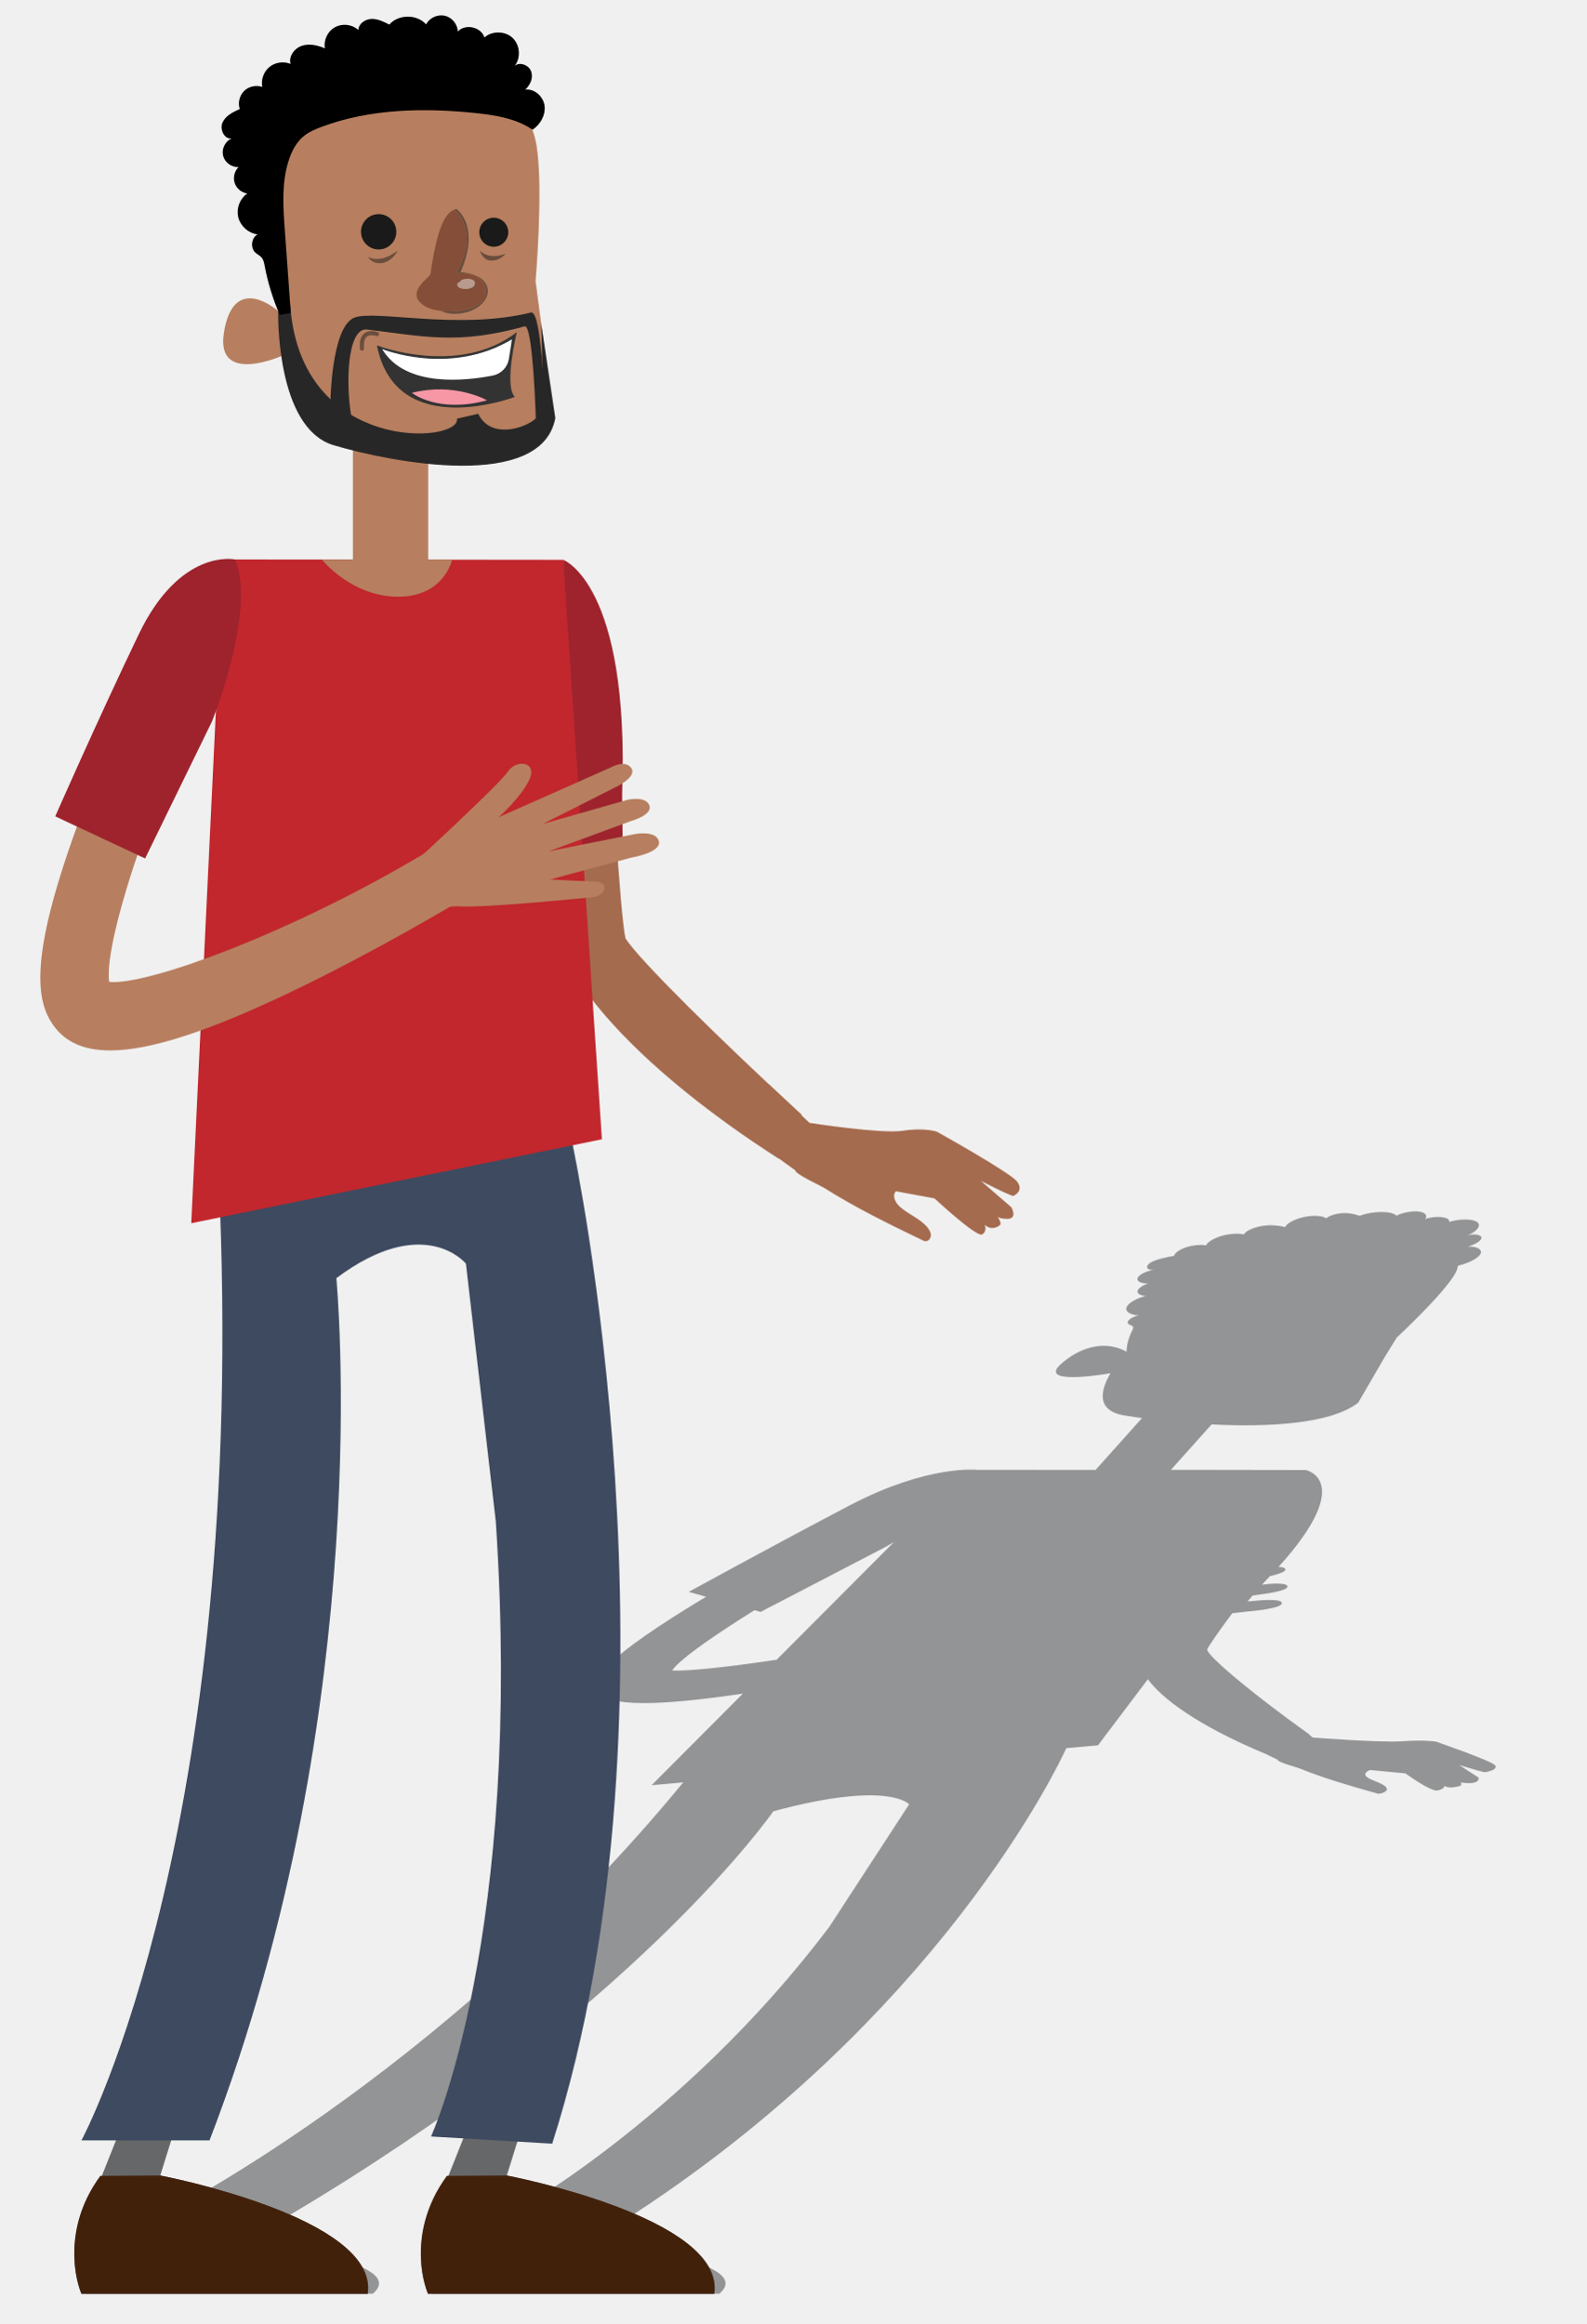
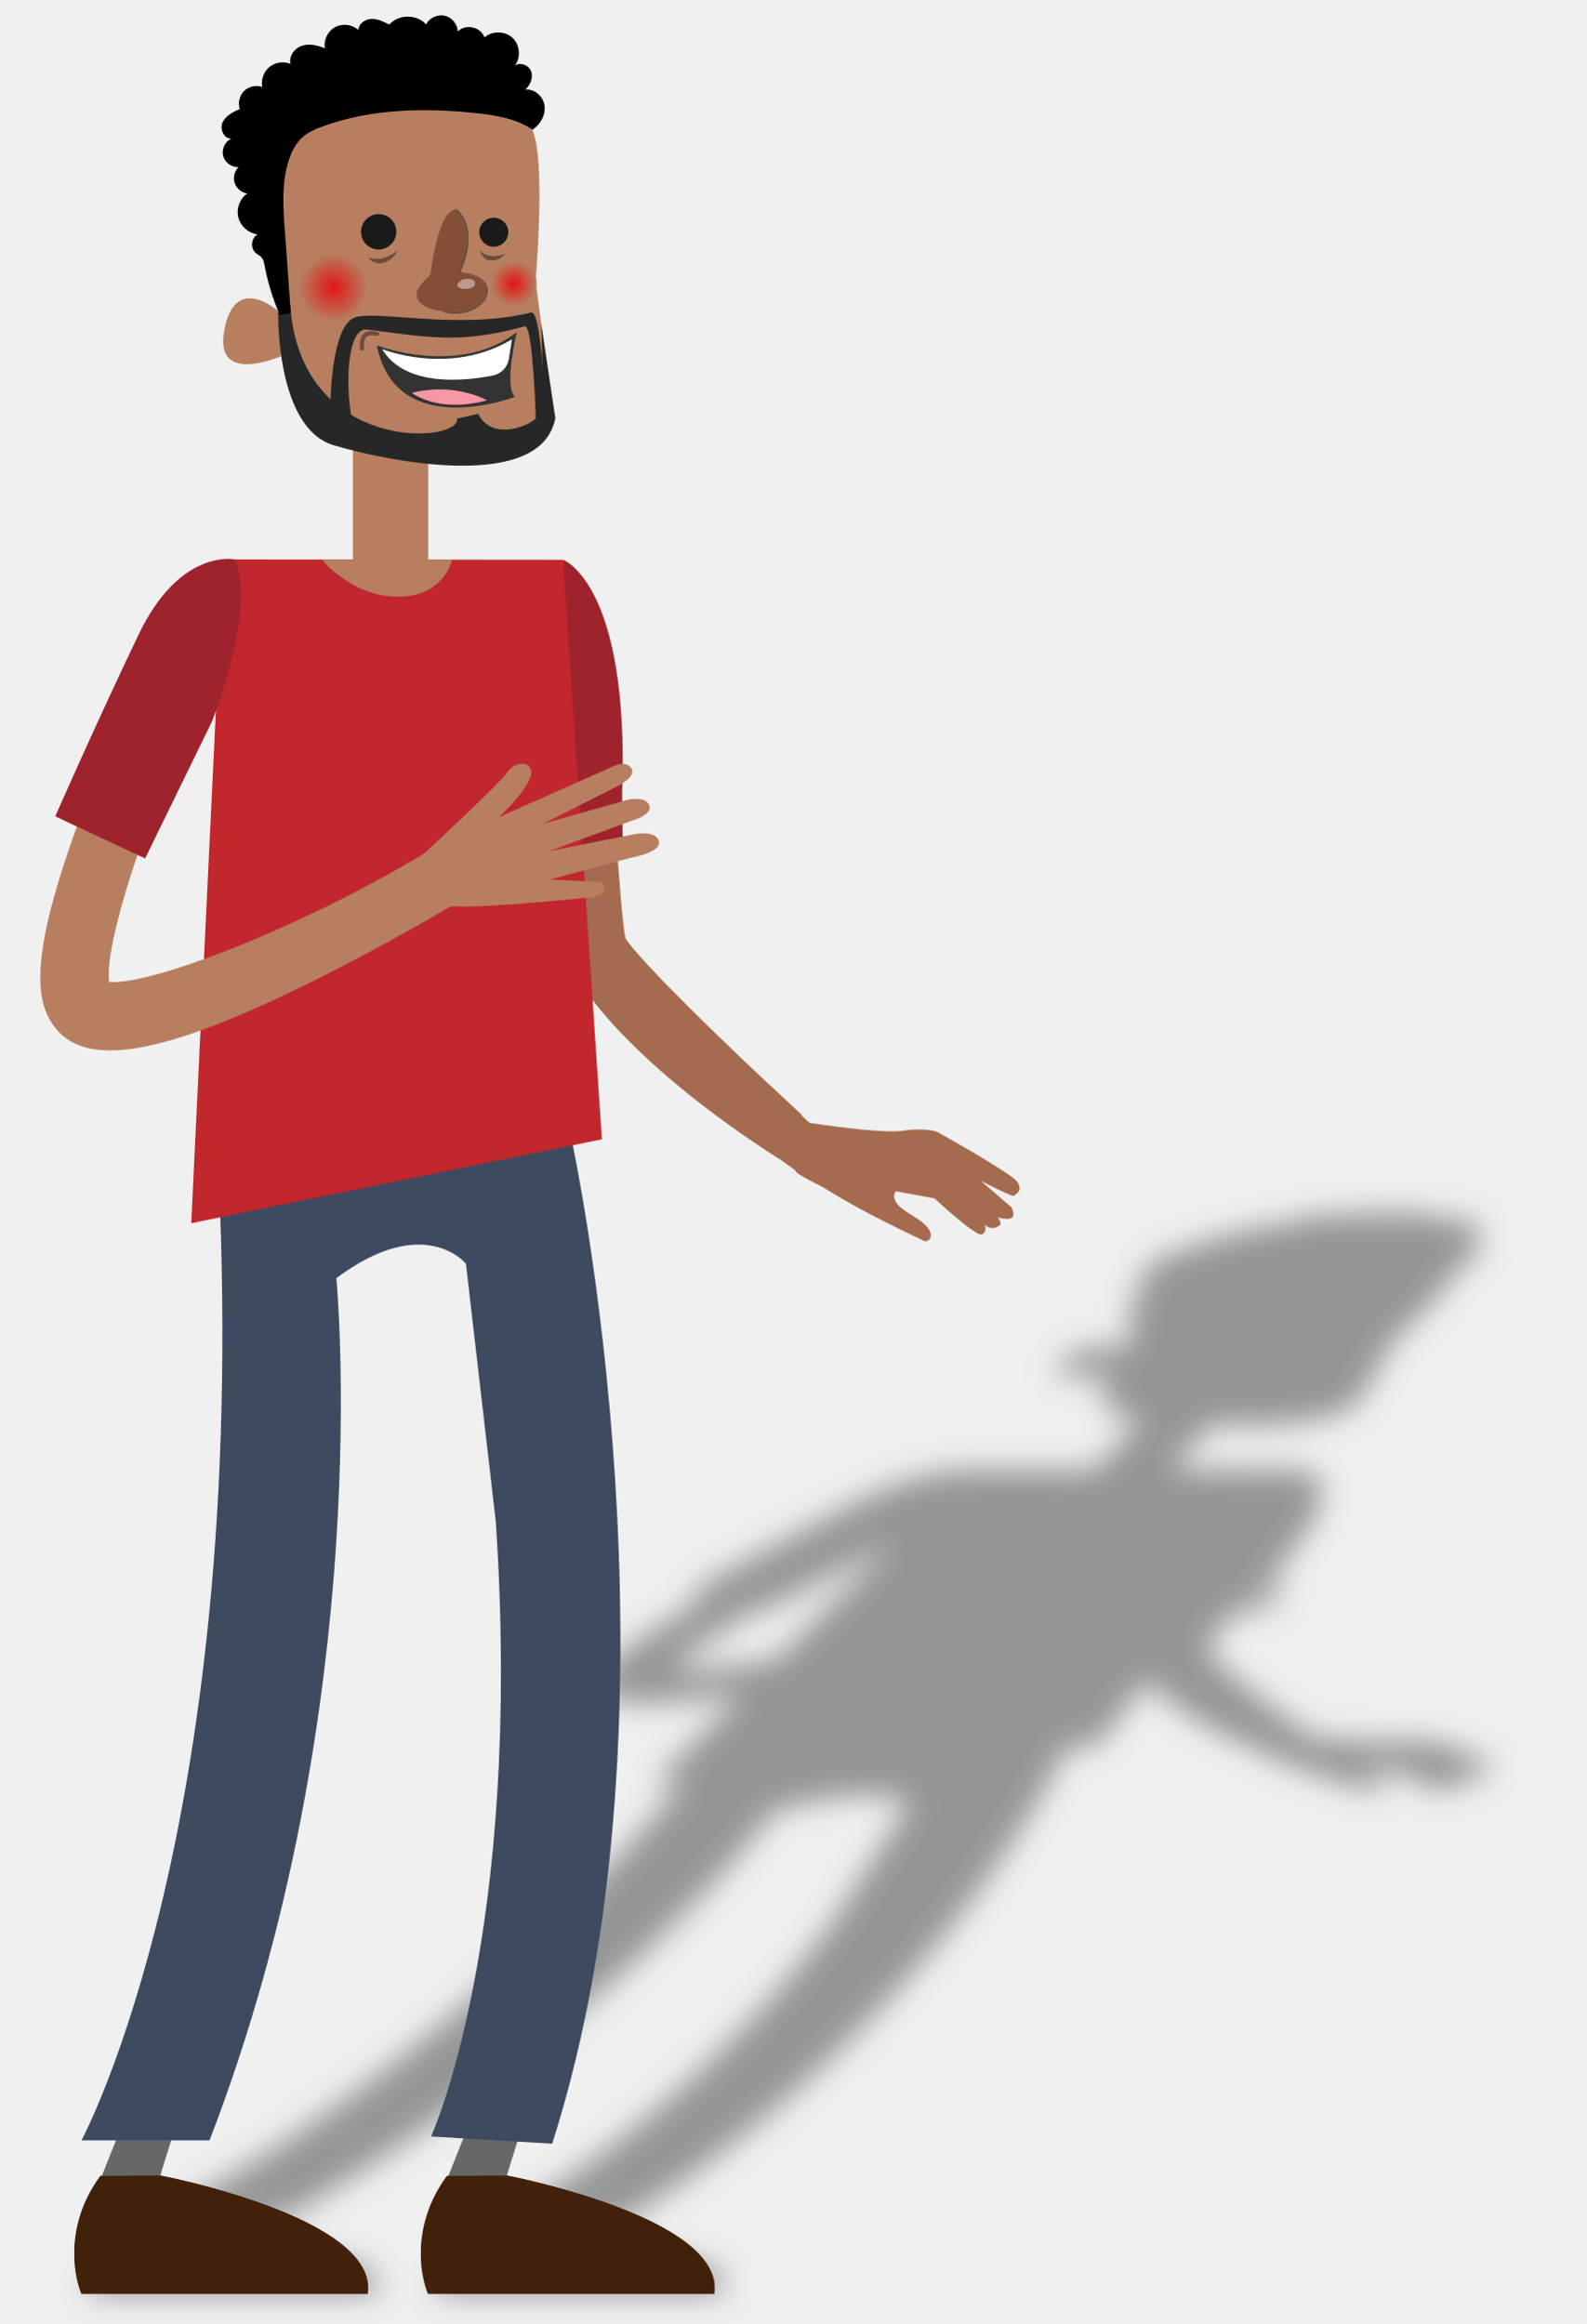
<svg xmlns="http://www.w3.org/2000/svg" width="207px" height="303px" viewBox="0 0 207 303" version="1.1">
  <defs>
-     <filter x="-3.3%" y="-4.3%" width="106.5%" height="108.5%" filterUnits="objectBoundingBox">
+     <filter x="-3.3%" y="-4.3%" width="106.5%" height="108.5%" filterUnits="objectBoundingBox" id="filter-1">
      <feGaussianBlur stdDeviation="2" in="SourceGraphic" />
    </filter>
-     <radialGradient cx="50%" cy="50%" fx="50%" fy="50%" r="50%">
+     <radialGradient cx="50%" cy="50%" fx="50%" fy="50%" r="50%" id="radialGradient-2">
      <stop stop-color="#E31515" offset="0%" />
      <stop stop-color="#B77F5F" offset="100%" />
    </radialGradient>
  </defs>
-   <g stroke="none" stroke-width="1" fill-rule="evenodd">
-     <g>
-       <path d="M141.244,191.722 L142.911,191.721 L148.965,184.962 C148.131,184.85 147.382,184.739 146.74,184.636 C142.851,184.007 143.588,181.267 144.855,179.116 C143.21,179.392 135.028,180.645 138.648,177.686 C143.1,174.043 146.563,176.075 146.943,176.318 C146.964,175.417 147.22,174.474 147.699,173.515 C147.789,173.334 147.887,173.144 147.759,173.006 C147.651,172.883 147.386,172.816 147.229,172.712 C146.794,172.412 147.503,171.785 148.521,171.572 C147.402,171.505 146.746,171.068 146.945,170.522 C147.143,169.975 148.182,169.358 149.444,169.035 C148.742,168.987 148.311,168.726 148.384,168.384 C148.452,168.047 149.019,167.648 149.781,167.401 C148.846,167.429 148.224,167.116 148.389,166.693 C148.548,166.275 149.478,165.795 150.466,165.624 C149.436,165.7 149.375,165.063 150.156,164.641 C150.935,164.218 152.094,163.994 153.15,163.804 C153.23,163.42 153.865,162.968 154.728,162.683 C155.587,162.403 156.631,162.303 157.314,162.436 C157.53,161.985 158.353,161.486 159.367,161.196 C160.381,160.907 161.547,160.831 162.28,161.011 C162.423,160.541 163.655,160.037 164.767,159.885 C165.88,159.733 166.851,159.852 167.619,160.047 C167.882,159.538 168.935,158.983 170.112,158.736 C171.292,158.484 172.512,158.555 173.005,158.907 C173.391,158.512 174.502,158.237 175.336,158.223 C176.166,158.213 176.776,158.394 177.343,158.574 C179.111,157.923 181.527,157.919 182.153,158.56 C182.957,158.156 184.216,157.923 185.065,158.023 C185.913,158.123 186.269,158.55 185.891,159.006 C187.307,158.498 189.202,158.717 189.033,159.372 C190.416,158.949 192.097,158.959 192.683,159.396 C193.271,159.833 192.68,160.636 191.404,161.135 C192.315,160.859 193.299,161.078 193.248,161.472 C193.197,161.866 192.379,162.322 191.467,162.603 C192.746,162.527 193.451,163.035 193.088,163.61 C192.72,164.189 191.499,164.764 190.198,165.087 C190.135,165.393 190.032,165.721 189.847,166.056 C188.35,168.759 182.193,174.465 182.193,174.465 L180.593,177.056 L177.169,182.954 C173.548,185.764 165.347,186.155 158.038,185.792 L152.733,191.716 L155.869,191.714 C155.869,191.714 160.691,191.722 170.335,191.738 C170.335,191.738 176.964,193.089 166.768,204.385 C167.191,204.385 167.548,204.45 167.656,204.645 C167.842,204.982 166.656,205.346 165.655,205.587 C165.453,205.8 165.245,206.017 165.031,206.237 L164.626,206.701 L165.442,206.602 C165.442,206.602 168.009,206.351 167.942,206.954 C167.877,207.557 164.645,207.928 164.645,207.928 L163.391,208.117 L162.723,208.883 L164.4,208.735 C164.4,208.735 167.443,208.469 167.195,209.172 C166.942,209.88 162.659,210.194 162.659,210.194 L160.739,210.414 C158.919,212.864 157.683,214.632 157.454,215.182 C157.835,216.265 162.835,220.374 168.083,224.256 C169.016,224.945 169.836,225.541 170.644,226.118 L171.212,226.626 C171.212,226.626 179.953,227.32 182.931,227.115 C185.914,226.906 187.324,227.168 187.324,227.168 C187.324,227.168 194.722,229.728 195.042,230.27 C195.361,230.811 194.206,231.054 193.781,231.149 C193.59,231.191 192.018,230.735 190.343,230.217 L192.869,231.856 C192.869,231.856 193.076,232.574 191.696,232.574 C190.914,232.569 190.643,232.502 190.549,232.445 C190.614,232.583 190.697,232.859 190.4,232.954 C190.003,233.077 188.932,233.315 188.415,232.939 C188.415,232.939 188.439,233.334 187.54,233.538 C186.646,233.738 183.327,231.305 183.327,231.305 L178.7,230.863 C177.924,231.177 178.003,231.567 178.318,231.799 C178.999,232.298 180.357,232.55 180.81,233.12 C180.921,233.263 180.973,233.429 180.791,233.609 C180.61,233.79 180.133,233.97 179.762,233.961 C175.948,232.892 172.498,231.88 169.493,230.645 C169.185,230.521 166.511,229.799 166.717,229.567 L165.248,228.835 C155.976,224.977 151.514,221.452 149.73,219.026 L143.223,227.643 L139.092,228.012 C138.112,230.157 122.431,263.436 81.007,289.878 L76.579,289.75 L73.318,291.85 C73.318,291.85 99.553,294.424 93.824,299.175 L56.481,299.175 C56.481,299.175 56.404,295.603 65.477,291.873 L69.704,289.55 L65.601,289.432 C65.601,289.432 88.805,276.98 108.169,251.332 L118.585,235.346 C118.585,235.346 115.995,232.168 100.875,236.249 C100.875,236.249 82.686,262.596 36.49,289.674 L31.491,289.674 L28.113,291.85 C28.113,291.85 54.347,294.424 48.619,299.175 L11.275,299.175 C11.275,299.175 11.199,295.603 20.271,291.873 L24.284,289.674 L19.783,289.674 C19.783,289.674 57.232,271.295 89.123,232.476 L84.997,232.844 L96.898,220.904 C91.325,221.729 87.076,222.137 84.015,222.137 C80.311,222.137 78.347,221.538 77.881,220.355 C77.316,218.911 78.747,216.298 92.105,208.264 L89.835,207.633 C89.835,207.633 100.555,201.743 110.812,196.36 C121.07,190.978 127.536,191.714 127.536,191.714 L141.244,191.722 Z M116.629,201.11 C115.958,201.515 115.547,201.752 115.547,201.752 L99.222,210.241 L98.421,210.019 C92.366,213.789 88.409,216.672 87.682,217.89 C89.658,217.99 94.613,217.477 101.304,216.484 L116.629,201.11 Z" fill="#666768" opacity="0.67" filter="url(#filter-1)" />
-       <g transform="translate(5, 2)">
-         <path d="M75.583,277.165 L77.017,281.755 C77.017,281.755 48.476,287.175 49.951,297.175 L87.294,297.175 C87.294,297.175 90.57,290.155 84.837,282.315 L81.398,273.665 L76.157,276.535 L75.583,277.165" fill="#666768" transform="translate(69.06121, 285.42) scale(-1, 1) translate(-69.06121, -285.42) " />
-         <path d="M77.017,281.755 C77.017,281.755 48.476,287.175 49.951,297.175 L87.294,297.175 C87.294,297.175 90.57,289.655 84.837,281.805 L77.017,281.755" fill="#42210B" transform="translate(69.06121, 289.465) scale(-1, 1) translate(-69.06121, -289.465) " />
-         <path d="M30.379,277.165 L31.812,281.755 C31.812,281.755 3.272,287.175 4.746,297.175 L42.09,297.175 C42.09,297.175 45.365,290.155 39.633,282.315 L36.193,273.665 L30.952,276.535 L30.379,277.165" fill="#666768" transform="translate(23.85588, 285.42) scale(-1, 1) translate(-23.85588, -285.42) " />
-         <path d="M31.812,281.755 C31.812,281.755 3.272,287.175 4.746,297.175 L42.09,297.175 C42.09,297.175 45.365,289.655 39.633,281.805 L31.812,281.755" fill="#42210B" transform="translate(23.85588, 289.465) scale(-1, 1) translate(-23.85588, -289.465) " />
-         <path d="M11.885,147.145 C11.885,147.145 -3.825,220.065 14.519,277.605 L30.325,276.665 C30.325,276.665 18.272,250.455 21.876,196.465 L25.776,162.815 C25.776,162.815 31.212,156.125 42.677,164.715 C42.677,164.715 37.272,220.175 59.219,277.175 L75.926,277.175 C75.926,277.175 53.323,235.515 58.237,147.345 L11.885,147.145" fill="#3D4A60" transform="translate(40.77382, 212.375) scale(-1, 1) translate(-40.77382, -212.375) " />
-         <path d="M68.88,149.138 L65.902,143.388 C75.838,134.278 87.315,123.018 88.885,120.368 C89.556,117.418 90.777,97.798 91.575,80.238 L99.567,80.598 C99.045,92.088 97.695,119.238 96.451,123.008 C95.183,126.838 87.486,137.208 68.88,149.138" fill="#A56B4E" transform="translate(82.73439, 114.6885) scale(-1, 1) translate(-82.73439, -114.6885) " />
-         <path d="M75.641,71.018 C75.641,71.018 66.961,74.168 67.961,101.538 L67.881,108.738 L76.23,108.778 L75.641,71.018" fill="#9E232D" transform="translate(72.0555, 89.89847) scale(-1, 1) translate(-72.0555, -89.89847) " />
-         <polyline fill="#C1272D" transform="translate(46.72789, 114.2585) scale(-1, 1) translate(-46.72789, -114.2585) " points="24.986 71.018 69.348 70.968 73.512 157.548 19.944 146.598 24.986 71.018" />
-         <polygon fill="#B77F5F" transform="translate(45.94039, 64.66347) scale(-1, 1) translate(-45.94039, -64.66347) " points="41.032 73.078 50.849 73.078 50.849 56.248 41.032 56.248" />
-         <path d="M59.333,44.348 C59.333,44.348 58.534,54.388 52.615,55.928 C46.697,57.458 35.505,59.648 29.166,57.608 C22.828,55.578 24.243,50.978 24.243,50.978 L26.398,34.658 C26.398,34.658 25.35,22.648 26.274,16.958 C27.199,11.278 33.004,6.668 34.269,5.048 C35.534,3.418 45.477,-0.072 52.122,4.178 C58.767,8.428 63.185,11.098 62.925,13.728 C62.664,16.348 59.933,38.608 59.933,38.608 C59.933,38.608 65.796,33.308 67.059,41.438 C68.134,48.348 59.333,44.348 59.333,44.348" fill="#B77F5F" transform="translate(45.62879, 30.29205) scale(-1, 1) translate(-45.62879, -30.29205) " />
-         <path d="M42.118,27.858 C42.322,26.608 43.506,25.748 44.762,25.958 C46.018,26.158 46.87,27.348 46.666,28.598 C46.462,29.858 45.278,30.708 44.022,30.508 C42.766,30.298 41.913,29.118 42.118,27.858" fill="#1A1A1A" transform="translate(44.39201, 28.23225) scale(-1, 1) translate(-44.39201, -28.23225) " />
-         <path d="M57.539,27.988 C57.706,26.958 58.678,26.248 59.71,26.418 C60.742,26.588 61.442,27.558 61.274,28.588 C61.106,29.628 60.134,30.328 59.102,30.158 C58.071,29.988 57.37,29.018 57.539,27.988" fill="#1A1A1A" transform="translate(59.40651, 28.2886) scale(-1, 1) translate(-59.40651, -28.2886) " />
-         <path d="M56.705,38.938 C56.411,38.938 56.12,38.908 55.838,38.868 C55.088,38.748 54.398,38.478 53.864,38.128 C52.879,37.498 52.354,36.608 52.457,35.758 C52.679,33.928 55.063,33.568 56.001,33.498 C53.436,27.588 56.354,25.398 56.481,25.308 C56.525,25.278 56.575,25.258 56.625,25.258 C56.701,25.258 56.776,25.298 56.824,25.368 C56.824,25.368 53.415,27.938 56.598,33.618 C56.598,33.618 56.492,33.608 56.314,33.608 C55.444,33.608 52.861,33.788 52.716,35.838 C52.573,37.838 55.129,38.608 57.444,38.608 C57.854,38.608 58.256,38.588 58.634,38.538 C58.009,38.818 57.349,38.938 56.705,38.938" fill="#6A4D3D" transform="translate(55.53877, 32.09846) scale(-1, 1) translate(-55.53877, -32.09846) " />
-         <path d="M53.445,25.368 C53.445,25.368 50.036,27.938 53.219,33.618 C53.219,33.618 49.512,33.368 49.337,35.838 C49.119,38.898 55.226,39.078 57.111,38.028 C60.203,36.298 56.625,34.208 56.56,33.758 C56.055,30.258 55.194,25.878 53.445,25.368" fill="#844E38" transform="translate(53.84931, 31.98837) scale(-1, 1) translate(-53.84931, -31.98837) " />
-         <path d="M45.33,32.338 C45.142,32.338 44.954,32.318 44.776,32.258 C43.999,32.028 43.397,31.398 43,30.698 C43.576,31.088 44.179,31.468 44.85,31.658 C45.133,31.738 45.429,31.778 45.724,31.778 C46.13,31.778 46.531,31.698 46.883,31.498 C46.593,32.048 45.96,32.338 45.33,32.338" fill="#6A4D3D" transform="translate(44.94139, 31.51846) scale(-1, 1) translate(-44.94139, -31.51846) " />
-         <path d="M59.391,31.988 C58.692,31.988 57.99,31.638 57.585,31.068 C58.045,31.278 58.565,31.398 59.075,31.398 C59.777,31.398 60.459,31.178 60.936,30.668 C60.798,31.218 60.403,31.688 59.89,31.928 C59.726,31.968 59.559,31.988 59.391,31.988" fill="#6A4D3D" transform="translate(59.26039, 31.32847) scale(-1, 1) translate(-59.26039, -31.32847) " />
-         <path d="M55.879,35.698 C55.712,35.698 55.546,35.678 55.383,35.638 C55.167,35.588 54.951,35.498 54.801,35.338 C54.652,35.178 54.585,34.918 54.687,34.728 C54.783,34.538 54.997,34.448 55.203,34.398 C55.339,34.368 55.479,34.358 55.619,34.358 C55.946,34.358 56.273,34.438 56.56,34.588 L56.429,34.618 C56.584,34.748 56.838,34.798 56.933,34.978 C57.004,35.128 56.951,35.308 56.841,35.418 C56.731,35.528 56.576,35.588 56.422,35.628 C56.245,35.678 56.062,35.698 55.879,35.698" fill="#B99A8E" transform="translate(55.8012, 35.02846) scale(-1, 1) translate(-55.8012, -35.02846) " />
-         <path d="M44.159,43.728 C44.151,43.728 44.143,43.728 44.135,43.728 L44.083,43.718 C43.962,43.688 43.879,43.568 43.892,43.438 C43.94,42.908 43.913,42.208 43.509,41.898 C43.331,41.758 43.109,41.718 42.903,41.718 C42.579,41.718 42.295,41.828 42.291,41.828 C42.259,41.838 42.227,41.838 42.195,41.838 C42.087,41.838 41.986,41.778 41.944,41.668 C41.892,41.528 41.962,41.378 42.1,41.318 C42.125,41.318 42.475,41.178 42.901,41.178 C43.202,41.178 43.542,41.248 43.832,41.468 C44.315,41.838 44.515,42.518 44.427,43.488 C44.415,43.628 44.297,43.728 44.159,43.728" fill="#6A4D3D" transform="translate(43.18689, 42.45347) scale(-1, 1) translate(-43.18689, -42.45347) " />
-         <path d="M62.416,43.048 C62.416,43.048 51.741,47.188 44.164,41.318 C44.164,41.318 45.882,48.288 44.428,49.768 C44.428,49.768 59.929,55.688 62.416,43.048" fill="#333333" transform="translate(53.28989, 46.23589) scale(-1, 1) translate(-53.28989, -46.23589) " />
-         <path d="M44.841,42.258 C44.841,42.258 45.036,43.648 45.247,44.858 C45.433,45.928 46.256,46.758 47.319,46.978 C50.776,47.658 58.752,48.608 61.772,43.518 C61.772,43.518 52.992,47.128 44.841,42.258" fill="#FFFFFF" transform="translate(53.30639, 44.89155) scale(-1, 1) translate(-53.30639, -44.89155) " />
-         <path d="M48.722,50.208 C48.722,50.208 52.938,47.808 58.523,49.238 C58.523,49.238 55.13,51.968 48.722,50.208" fill="#F797A5" transform="translate(53.62239, 49.79175) scale(-1, 1) translate(-53.62239, -49.79175) " />
-         <path d="M67.436,38.718 C67.436,38.718 67.773,53.818 60.204,56.068 C52.635,58.318 33.073,62.128 31.281,52.528 L33.139,40.108 C33.139,40.108 32.518,51.378 33.845,52.598 C35.173,53.808 39.665,55.378 41.345,51.968 L44.125,52.608 C43.489,55.808 64.514,57.348 65.864,37.788 L67.436,38.718" fill="#282727" transform="translate(49.35927, 48.26563) scale(-1, 1) translate(-49.35927, -48.26563) " />
-         <path d="M61.214,40.978 C63.86,40.668 64.16,48.708 62.986,53.718 L65.984,50.518 C65.984,50.518 65.888,40.728 62.905,39.448 C60.313,38.328 49.334,41.118 39.82,38.758 C38.428,38.408 38.098,50.308 38.098,50.308 L39.173,53.118 C39.173,53.118 39.533,40.258 40.643,40.568 C49.456,43.008 53.836,41.858 61.214,40.978" fill="#282727" transform="translate(52.04089, 46.23468) scale(-1, 1) translate(-52.04089, -46.23468) " />
-         <path d="M63.834,19.788 C64.375,20.308 64.584,21.148 64.35,21.858 C64.117,22.578 63.452,23.128 62.708,23.228 C63.68,23.908 64.166,25.208 63.875,26.358 C63.585,27.508 62.537,28.428 61.359,28.568 C62.185,29.018 62.333,30.338 61.63,30.968 C61.379,31.188 61.055,31.328 60.836,31.588 C60.585,31.878 60.512,32.278 60.441,32.658 C60.027,34.858 59.365,37.018 58.47,39.068 C57.989,38.988 57.508,38.898 57.026,38.818 C57.289,35.198 57.551,31.578 57.813,27.958 C58.04,24.828 58.254,21.588 57.197,18.628 C56.82,17.568 56.266,16.548 55.411,15.818 C54.715,15.228 53.858,14.858 53.001,14.538 C46.64,12.178 39.655,12.038 32.907,12.748 C30.317,13.018 27.64,13.448 25.489,14.918 C24.477,14.238 23.771,13.028 23.922,11.808 C24.074,10.598 25.234,9.528 26.445,9.688 C25.784,9.098 25.374,8.138 25.676,7.308 C25.978,6.478 27.158,6.018 27.822,6.598 C26.993,5.548 27.121,3.858 28.1,2.938 C29.078,2.018 30.767,1.998 31.772,2.888 C32.19,1.508 34.28,1.048 35.241,2.118 C35.272,1.158 36.01,0.258 36.948,0.048 C37.886,-0.162 38.937,0.328 39.379,1.178 C40.579,-0.172 42.991,-0.162 44.176,1.208 C44.905,0.828 45.677,0.448 46.498,0.468 C47.319,0.498 48.184,1.078 48.217,1.908 C49.024,1.168 50.308,1.018 51.263,1.548 C52.218,2.068 52.774,3.238 52.582,4.308 C53.524,3.898 54.601,3.648 55.578,3.968 C56.554,4.288 57.335,5.348 57.057,6.338 C57.952,5.958 59.05,6.118 59.804,6.728 C60.558,7.338 60.935,8.388 60.747,9.338 C61.549,9.058 62.503,9.268 63.111,9.858 C63.719,10.458 63.95,11.408 63.685,12.218 C64.571,12.618 65.53,13.088 65.931,13.978 C66.333,14.868 65.702,16.208 64.74,16.048 C65.575,16.408 66.075,17.418 65.86,18.298 C65.646,19.188 64.743,19.848 63.834,19.788" fill="#000000" transform="translate(44.97802, 19.53423) scale(-1, 1) translate(-44.97802, -19.53423) " />
-         <path d="M36.983,70.968 L53.983,70.988 C53.983,70.988 50.108,75.828 44.045,75.828 C37.983,75.828 36.983,70.968 36.983,70.968" fill="#B77F5F" transform="translate(45.48289, 73.39847) scale(-1, 1) translate(-45.48289, -73.39847) " />
-         <path d="M45.832,135.008 C40.609,135.008 32.992,132.508 22.337,127.418 C11.109,122.048 0.696,115.788 0.258,115.518 L4.356,109.018 C21.865,119.568 40.985,126.578 45.968,126.068 C46.741,120.618 39.651,99.318 28.899,77.908 L36.119,73.668 C36.353,74.128 41.91,85.228 46.949,97.528 C56.577,121.038 55.694,127.768 53.561,131.258 C52.036,133.748 49.536,135.008 45.832,135.008" fill="#B77F5F" transform="translate(27.60252, 104.3385) scale(-1, 1) translate(-27.60252, -104.3385) " />
-         <path d="M80.968,112.868 C80.968,112.868 67.415,100.438 66.281,98.708 C65.148,96.978 62.399,97.318 63.384,99.598 C64.369,101.868 67.434,104.598 67.434,104.598 L52.896,98.138 C52.896,98.138 50.948,96.988 50.123,98.188 C49.298,99.388 52.33,100.748 52.33,100.748 L61.681,105.468 L50.584,102.308 C50.584,102.308 48.243,101.778 47.769,103.048 C47.294,104.318 50.194,105.098 50.194,105.098 L60.935,109.048 L49.716,106.798 C49.716,106.798 46.911,106.238 46.53,107.718 C46.149,109.208 50.151,109.868 50.151,109.868 L60.727,112.708 L54.465,113.028 C54.465,113.028 53.362,113.148 53.705,114.088 C54.048,115.018 55.468,115.048 55.468,115.048 C55.468,115.048 69.458,116.458 72.622,116.218 C75.785,115.988 80.274,119.028 80.274,119.028 L80.963,113.308 L80.968,112.868" fill="#B77F5F" transform="translate(63.73668, 108.3214) scale(-1, 1) translate(-63.73668, -108.3214) " />
-         <path d="M2.981,70.968 C2.981,70.968 10.106,69.418 15.544,80.748 C20.981,92.078 26.426,104.478 26.426,104.478 L14.703,109.968 L5.981,92.098 C5.981,92.098 0.148,77.528 2.981,70.968" fill="#9E232D" transform="translate(14.31551, 90.4327) scale(-1, 1) translate(-14.31551, -90.4327) " />
-         <path d="M114.313,144.458 C114.313,144.458 104.951,145.918 102.156,145.488 C99.36,145.048 97.716,145.598 97.716,145.598 C97.716,145.598 88.025,150.988 87.22,152.128 C86.416,153.268 87.354,153.778 87.694,153.978 C87.846,154.068 89.827,153.108 91.966,152.018 L87.972,155.468 C87.972,155.468 87.122,156.978 88.502,156.978 C89.289,156.968 89.619,156.828 89.764,156.708 C89.576,156.998 89.246,157.578 89.458,157.778 C89.744,158.038 90.603,158.538 91.456,157.748 C91.456,157.748 91.079,158.578 91.795,159.008 C92.51,159.428 98.007,154.308 98.007,154.308 L103.03,153.378 L103.106,153.458 C103.525,154.038 103.097,154.858 102.574,155.348 C101.446,156.398 99.863,156.928 98.899,158.128 C98.661,158.428 98.46,158.778 98.48,159.158 C98.499,159.538 98.815,159.918 99.194,159.898 C99.334,159.888 99.464,159.818 99.59,159.758 C103.965,157.648 108.322,155.518 112.433,152.918 C112.851,152.658 116.172,151.138 116.174,150.648 L128,142.078 L119.562,139.468 L114.313,144.458" fill="#A56B4E" transform="translate(107.4514, 149.6838) scale(-1, 1) translate(-107.4514, -149.6838) " />
-         <circle fill="url(#radialGradient-2)" cx="38.5" cy="35.5" r="4.5" />
-         <circle fill="url(#radialGradient-2)" cx="62" cy="35" r="3" />
+   <g id="Page-1" stroke="none" stroke-width="1" fill-rule="evenodd">
+     <g id="etienne-blush">
+       <path d="M141.244,191.722 L142.911,191.721 L148.965,184.962 C148.131,184.85 147.382,184.739 146.74,184.636 C142.851,184.007 143.588,181.267 144.855,179.116 C143.21,179.392 135.028,180.645 138.648,177.686 C143.1,174.043 146.563,176.075 146.943,176.318 C146.964,175.417 147.22,174.474 147.699,173.515 C147.789,173.334 147.887,173.144 147.759,173.006 C147.651,172.883 147.386,172.816 147.229,172.712 C146.794,172.412 147.503,171.785 148.521,171.572 C147.402,171.505 146.746,171.068 146.945,170.522 C147.143,169.975 148.182,169.358 149.444,169.035 C148.742,168.987 148.311,168.726 148.384,168.384 C148.452,168.047 149.019,167.648 149.781,167.401 C148.846,167.429 148.224,167.116 148.389,166.693 C148.548,166.275 149.478,165.795 150.466,165.624 C149.436,165.7 149.375,165.063 150.156,164.641 C150.935,164.218 152.094,163.994 153.15,163.804 C153.23,163.42 153.865,162.968 154.728,162.683 C155.587,162.403 156.631,162.303 157.314,162.436 C157.53,161.985 158.353,161.486 159.367,161.196 C160.381,160.907 161.547,160.831 162.28,161.011 C162.423,160.541 163.655,160.037 164.767,159.885 C165.88,159.733 166.851,159.852 167.619,160.047 C167.882,159.538 168.935,158.983 170.112,158.736 C171.292,158.484 172.512,158.555 173.005,158.907 C173.391,158.512 174.502,158.237 175.336,158.223 C176.166,158.213 176.776,158.394 177.343,158.574 C179.111,157.923 181.527,157.919 182.153,158.56 C182.957,158.156 184.216,157.923 185.065,158.023 C185.913,158.123 186.269,158.55 185.891,159.006 C187.307,158.498 189.202,158.717 189.033,159.372 C190.416,158.949 192.097,158.959 192.683,159.396 C193.271,159.833 192.68,160.636 191.404,161.135 C192.315,160.859 193.299,161.078 193.248,161.472 C193.197,161.866 192.379,162.322 191.467,162.603 C192.746,162.527 193.451,163.035 193.088,163.61 C192.72,164.189 191.499,164.764 190.198,165.087 C190.135,165.393 190.032,165.721 189.847,166.056 C188.35,168.759 182.193,174.465 182.193,174.465 L180.593,177.056 L177.169,182.954 C173.548,185.764 165.347,186.155 158.038,185.792 L152.733,191.716 L155.869,191.714 C155.869,191.714 160.691,191.722 170.335,191.738 C170.335,191.738 176.964,193.089 166.768,204.385 C167.191,204.385 167.548,204.45 167.656,204.645 C167.842,204.982 166.656,205.346 165.655,205.587 C165.453,205.8 165.245,206.017 165.031,206.237 L164.626,206.701 L165.442,206.602 C165.442,206.602 168.009,206.351 167.942,206.954 C167.877,207.557 164.645,207.928 164.645,207.928 L163.391,208.117 L162.723,208.883 L164.4,208.735 C164.4,208.735 167.443,208.469 167.195,209.172 C166.942,209.88 162.659,210.194 162.659,210.194 L160.739,210.414 C158.919,212.864 157.683,214.632 157.454,215.182 C157.835,216.265 162.835,220.374 168.083,224.256 C169.016,224.945 169.836,225.541 170.644,226.118 L171.212,226.626 C171.212,226.626 179.953,227.32 182.931,227.115 C185.914,226.906 187.324,227.168 187.324,227.168 C187.324,227.168 194.722,229.728 195.042,230.27 C195.361,230.811 194.206,231.054 193.781,231.149 C193.59,231.191 192.018,230.735 190.343,230.217 L192.869,231.856 C192.869,231.856 193.076,232.574 191.696,232.574 C190.914,232.569 190.643,232.502 190.549,232.445 C190.614,232.583 190.697,232.859 190.4,232.954 C190.003,233.077 188.932,233.315 188.415,232.939 C188.415,232.939 188.439,233.334 187.54,233.538 C186.646,233.738 183.327,231.305 183.327,231.305 L178.7,230.863 C177.924,231.177 178.003,231.567 178.318,231.799 C178.999,232.298 180.357,232.55 180.81,233.12 C180.921,233.263 180.973,233.429 180.791,233.609 C180.61,233.79 180.133,233.97 179.762,233.961 C175.948,232.892 172.498,231.88 169.493,230.645 C169.185,230.521 166.511,229.799 166.717,229.567 L165.248,228.835 C155.976,224.977 151.514,221.452 149.73,219.026 L143.223,227.643 L139.092,228.012 C138.112,230.157 122.431,263.436 81.007,289.878 L76.579,289.75 L73.318,291.85 C73.318,291.85 99.553,294.424 93.824,299.175 L56.481,299.175 C56.481,299.175 56.404,295.603 65.477,291.873 L69.704,289.55 L65.601,289.432 C65.601,289.432 88.805,276.98 108.169,251.332 L118.585,235.346 C118.585,235.346 115.995,232.168 100.875,236.249 C100.875,236.249 82.686,262.596 36.49,289.674 L31.491,289.674 L28.113,291.85 C28.113,291.85 54.347,294.424 48.619,299.175 L11.275,299.175 C11.275,299.175 11.199,295.603 20.271,291.873 L24.284,289.674 L19.783,289.674 C19.783,289.674 57.232,271.295 89.123,232.476 L84.997,232.844 L96.898,220.904 C91.325,221.729 87.076,222.137 84.015,222.137 C80.311,222.137 78.347,221.538 77.881,220.355 C77.316,218.911 78.747,216.298 92.105,208.264 L89.835,207.633 C89.835,207.633 100.555,201.743 110.812,196.36 C121.07,190.978 127.536,191.714 127.536,191.714 L141.244,191.722 Z M116.629,201.11 C115.958,201.515 115.547,201.752 115.547,201.752 L99.222,210.241 L98.421,210.019 C92.366,213.789 88.409,216.672 87.682,217.89 C89.658,217.99 94.613,217.477 101.304,216.484 L116.629,201.11 Z" id="!shadow" fill="#666768" opacity="0.67" filter="url(#filter-1)" />
+       <g id="!etienne" transform="translate(5, 2)">
+         <path d="M75.583,277.165 L77.017,281.755 C77.017,281.755 48.476,287.175 49.951,297.175 L87.294,297.175 C87.294,297.175 90.57,290.155 84.837,282.315 L81.398,273.665 L76.157,276.535 L75.583,277.165" id="Fill-1188" fill="#666768" transform="translate(69.06121, 285.42) scale(-1, 1) translate(-69.06121, -285.42) " />
+         <path d="M77.017,281.755 C77.017,281.755 48.476,287.175 49.951,297.175 L87.294,297.175 C87.294,297.175 90.57,289.655 84.837,281.805 L77.017,281.755" id="Fill-1189" fill="#42210B" transform="translate(69.06121, 289.465) scale(-1, 1) translate(-69.06121, -289.465) " />
+         <path d="M30.379,277.165 L31.812,281.755 C31.812,281.755 3.272,287.175 4.746,297.175 L42.09,297.175 C42.09,297.175 45.365,290.155 39.633,282.315 L36.193,273.665 L30.952,276.535 L30.379,277.165" id="Fill-1190" fill="#666768" transform="translate(23.85588, 285.42) scale(-1, 1) translate(-23.85588, -285.42) " />
+         <path d="M31.812,281.755 C31.812,281.755 3.272,287.175 4.746,297.175 L42.09,297.175 C42.09,297.175 45.365,289.655 39.633,281.805 L31.812,281.755" id="Fill-1191" fill="#42210B" transform="translate(23.85588, 289.465) scale(-1, 1) translate(-23.85588, -289.465) " />
+         <path d="M11.885,147.145 C11.885,147.145 -3.825,220.065 14.519,277.605 L30.325,276.665 C30.325,276.665 18.272,250.455 21.876,196.465 L25.776,162.815 C25.776,162.815 31.212,156.125 42.677,164.715 C42.677,164.715 37.272,220.175 59.219,277.175 L75.926,277.175 C75.926,277.175 53.323,235.515 58.237,147.345 L11.885,147.145" id="Fill-1192" fill="#3D4A60" transform="translate(40.77382, 212.375) scale(-1, 1) translate(-40.77382, -212.375) " />
+         <path d="M68.88,149.138 L65.902,143.388 C75.838,134.278 87.315,123.018 88.885,120.368 C89.556,117.418 90.777,97.798 91.575,80.238 L99.567,80.598 C99.045,92.088 97.695,119.238 96.451,123.008 C95.183,126.838 87.486,137.208 68.88,149.138" id="Fill-1555" fill="#A56B4E" transform="translate(82.73439, 114.6885) scale(-1, 1) translate(-82.73439, -114.6885) " />
+         <path d="M75.641,71.018 C75.641,71.018 66.961,74.168 67.961,101.538 L67.881,108.738 L76.23,108.778 L75.641,71.018" id="Fill-1556" fill="#9E232D" transform="translate(72.0555, 89.89847) scale(-1, 1) translate(-72.0555, -89.89847) " />
+         <polyline id="Fill-1558" fill="#C1272D" transform="translate(46.72789, 114.2585) scale(-1, 1) translate(-46.72789, -114.2585) " points="24.986 71.018 69.348 70.968 73.512 157.548 19.944 146.598 24.986 71.018" />
+         <polygon id="Fill-1559" fill="#B77F5F" transform="translate(45.94039, 64.66347) scale(-1, 1) translate(-45.94039, -64.66347) " points="41.032 73.078 50.849 73.078 50.849 56.248 41.032 56.248" />
+         <path d="M59.333,44.348 C59.333,44.348 58.534,54.388 52.615,55.928 C46.697,57.458 35.505,59.648 29.166,57.608 C22.828,55.578 24.243,50.978 24.243,50.978 L26.398,34.658 C26.398,34.658 25.35,22.648 26.274,16.958 C27.199,11.278 33.004,6.668 34.269,5.048 C35.534,3.418 45.477,-0.072 52.122,4.178 C58.767,8.428 63.185,11.098 62.925,13.728 C62.664,16.348 59.933,38.608 59.933,38.608 C59.933,38.608 65.796,33.308 67.059,41.438 C68.134,48.348 59.333,44.348 59.333,44.348" id="Fill-1560" fill="#B77F5F" transform="translate(45.62879, 30.29205) scale(-1, 1) translate(-45.62879, -30.29205) " />
+         <path d="M42.118,27.858 C42.322,26.608 43.506,25.748 44.762,25.958 C46.018,26.158 46.87,27.348 46.666,28.598 C46.462,29.858 45.278,30.708 44.022,30.508 C42.766,30.298 41.913,29.118 42.118,27.858" id="Fill-1561" fill="#1A1A1A" transform="translate(44.39201, 28.23225) scale(-1, 1) translate(-44.39201, -28.23225) " />
+         <path d="M57.539,27.988 C57.706,26.958 58.678,26.248 59.71,26.418 C60.742,26.588 61.442,27.558 61.274,28.588 C61.106,29.628 60.134,30.328 59.102,30.158 C58.071,29.988 57.37,29.018 57.539,27.988" id="Fill-1562" fill="#1A1A1A" transform="translate(59.40651, 28.2886) scale(-1, 1) translate(-59.40651, -28.2886) " />
+         <path d="M56.705,38.938 C56.411,38.938 56.12,38.908 55.838,38.868 C55.088,38.748 54.398,38.478 53.864,38.128 C52.879,37.498 52.354,36.608 52.457,35.758 C52.679,33.928 55.063,33.568 56.001,33.498 C53.436,27.588 56.354,25.398 56.481,25.308 C56.525,25.278 56.575,25.258 56.625,25.258 C56.701,25.258 56.776,25.298 56.824,25.368 C56.824,25.368 53.415,27.938 56.598,33.618 C56.598,33.618 56.492,33.608 56.314,33.608 C55.444,33.608 52.861,33.788 52.716,35.838 C52.573,37.838 55.129,38.608 57.444,38.608 C57.854,38.608 58.256,38.588 58.634,38.538 C58.009,38.818 57.349,38.938 56.705,38.938" id="Fill-1563" fill="#6A4D3D" transform="translate(55.53877, 32.09846) scale(-1, 1) translate(-55.53877, -32.09846) " />
+         <path d="M53.445,25.368 C53.445,25.368 50.036,27.938 53.219,33.618 C53.219,33.618 49.512,33.368 49.337,35.838 C49.119,38.898 55.226,39.078 57.111,38.028 C60.203,36.298 56.625,34.208 56.56,33.758 C56.055,30.258 55.194,25.878 53.445,25.368" id="Fill-1566" fill="#844E38" transform="translate(53.84931, 31.98837) scale(-1, 1) translate(-53.84931, -31.98837) " />
+         <path d="M45.33,32.338 C45.142,32.338 44.954,32.318 44.776,32.258 C43.999,32.028 43.397,31.398 43,30.698 C43.576,31.088 44.179,31.468 44.85,31.658 C45.133,31.738 45.429,31.778 45.724,31.778 C46.13,31.778 46.531,31.698 46.883,31.498 C46.593,32.048 45.96,32.338 45.33,32.338" id="Fill-1567" fill="#6A4D3D" transform="translate(44.94139, 31.51846) scale(-1, 1) translate(-44.94139, -31.51846) " />
+         <path d="M59.391,31.988 C58.692,31.988 57.99,31.638 57.585,31.068 C58.045,31.278 58.565,31.398 59.075,31.398 C59.777,31.398 60.459,31.178 60.936,30.668 C60.798,31.218 60.403,31.688 59.89,31.928 C59.726,31.968 59.559,31.988 59.391,31.988" id="Fill-1568" fill="#6A4D3D" transform="translate(59.26039, 31.32847) scale(-1, 1) translate(-59.26039, -31.32847) " />
+         <path d="M55.879,35.698 C55.712,35.698 55.546,35.678 55.383,35.638 C55.167,35.588 54.951,35.498 54.801,35.338 C54.652,35.178 54.585,34.918 54.687,34.728 C54.783,34.538 54.997,34.448 55.203,34.398 C55.339,34.368 55.479,34.358 55.619,34.358 C55.946,34.358 56.273,34.438 56.56,34.588 L56.429,34.618 C56.584,34.748 56.838,34.798 56.933,34.978 C57.004,35.128 56.951,35.308 56.841,35.418 C56.731,35.528 56.576,35.588 56.422,35.628 C56.245,35.678 56.062,35.698 55.879,35.698" id="Fill-1569" fill="#B99A8E" transform="translate(55.8012, 35.02846) scale(-1, 1) translate(-55.8012, -35.02846) " />
+         <path d="M44.159,43.728 C44.151,43.728 44.143,43.728 44.135,43.728 L44.083,43.718 C43.962,43.688 43.879,43.568 43.892,43.438 C43.94,42.908 43.913,42.208 43.509,41.898 C43.331,41.758 43.109,41.718 42.903,41.718 C42.579,41.718 42.295,41.828 42.291,41.828 C42.259,41.838 42.227,41.838 42.195,41.838 C42.087,41.838 41.986,41.778 41.944,41.668 C41.892,41.528 41.962,41.378 42.1,41.318 C42.125,41.318 42.475,41.178 42.901,41.178 C43.202,41.178 43.542,41.248 43.832,41.468 C44.315,41.838 44.515,42.518 44.427,43.488 C44.415,43.628 44.297,43.728 44.159,43.728" id="Fill-1572" fill="#6A4D3D" transform="translate(43.18689, 42.45347) scale(-1, 1) translate(-43.18689, -42.45347) " />
+         <path d="M62.416,43.048 C62.416,43.048 51.741,47.188 44.164,41.318 C44.164,41.318 45.882,48.288 44.428,49.768 C44.428,49.768 59.929,55.688 62.416,43.048" id="Fill-1573" fill="#333333" transform="translate(53.28989, 46.23589) scale(-1, 1) translate(-53.28989, -46.23589) " />
+         <path d="M44.841,42.258 C44.841,42.258 45.036,43.648 45.247,44.858 C45.433,45.928 46.256,46.758 47.319,46.978 C50.776,47.658 58.752,48.608 61.772,43.518 C61.772,43.518 52.992,47.128 44.841,42.258" id="Fill-1574" fill="#FFFFFF" transform="translate(53.30639, 44.89155) scale(-1, 1) translate(-53.30639, -44.89155) " />
+         <path d="M48.722,50.208 C48.722,50.208 52.938,47.808 58.523,49.238 C58.523,49.238 55.13,51.968 48.722,50.208" id="Fill-1575" fill="#F797A5" transform="translate(53.62239, 49.79175) scale(-1, 1) translate(-53.62239, -49.79175) " />
+         <path d="M67.436,38.718 C67.436,38.718 67.773,53.818 60.204,56.068 C52.635,58.318 33.073,62.128 31.281,52.528 L33.139,40.108 C33.139,40.108 32.518,51.378 33.845,52.598 C35.173,53.808 39.665,55.378 41.345,51.968 L44.125,52.608 C43.489,55.808 64.514,57.348 65.864,37.788 L67.436,38.718" id="Fill-1576" fill="#282727" transform="translate(49.35927, 48.26563) scale(-1, 1) translate(-49.35927, -48.26563) " />
+         <path d="M61.214,40.978 C63.86,40.668 64.16,48.708 62.986,53.718 L65.984,50.518 C65.984,50.518 65.888,40.728 62.905,39.448 C60.313,38.328 49.334,41.118 39.82,38.758 C38.428,38.408 38.098,50.308 38.098,50.308 L39.173,53.118 C39.173,53.118 39.533,40.258 40.643,40.568 C49.456,43.008 53.836,41.858 61.214,40.978" id="Fill-1577" fill="#282727" transform="translate(52.04089, 46.23468) scale(-1, 1) translate(-52.04089, -46.23468) " />
+         <path d="M63.834,19.788 C64.375,20.308 64.584,21.148 64.35,21.858 C64.117,22.578 63.452,23.128 62.708,23.228 C63.68,23.908 64.166,25.208 63.875,26.358 C63.585,27.508 62.537,28.428 61.359,28.568 C62.185,29.018 62.333,30.338 61.63,30.968 C61.379,31.188 61.055,31.328 60.836,31.588 C60.585,31.878 60.512,32.278 60.441,32.658 C60.027,34.858 59.365,37.018 58.47,39.068 C57.989,38.988 57.508,38.898 57.026,38.818 C57.289,35.198 57.551,31.578 57.813,27.958 C58.04,24.828 58.254,21.588 57.197,18.628 C56.82,17.568 56.266,16.548 55.411,15.818 C54.715,15.228 53.858,14.858 53.001,14.538 C46.64,12.178 39.655,12.038 32.907,12.748 C30.317,13.018 27.64,13.448 25.489,14.918 C24.477,14.238 23.771,13.028 23.922,11.808 C24.074,10.598 25.234,9.528 26.445,9.688 C25.784,9.098 25.374,8.138 25.676,7.308 C25.978,6.478 27.158,6.018 27.822,6.598 C26.993,5.548 27.121,3.858 28.1,2.938 C29.078,2.018 30.767,1.998 31.772,2.888 C32.19,1.508 34.28,1.048 35.241,2.118 C35.272,1.158 36.01,0.258 36.948,0.048 C37.886,-0.162 38.937,0.328 39.379,1.178 C40.579,-0.172 42.991,-0.162 44.176,1.208 C44.905,0.828 45.677,0.448 46.498,0.468 C47.319,0.498 48.184,1.078 48.217,1.908 C49.024,1.168 50.308,1.018 51.263,1.548 C52.218,2.068 52.774,3.238 52.582,4.308 C53.524,3.898 54.601,3.648 55.578,3.968 C56.554,4.288 57.335,5.348 57.057,6.338 C57.952,5.958 59.05,6.118 59.804,6.728 C60.558,7.338 60.935,8.388 60.747,9.338 C61.549,9.058 62.503,9.268 63.111,9.858 C63.719,10.458 63.95,11.408 63.685,12.218 C64.571,12.618 65.53,13.088 65.931,13.978 C66.333,14.868 65.702,16.208 64.74,16.048 C65.575,16.408 66.075,17.418 65.86,18.298 C65.646,19.188 64.743,19.848 63.834,19.788" id="Fill-1578" fill="#000000" transform="translate(44.97802, 19.53423) scale(-1, 1) translate(-44.97802, -19.53423) " />
+         <path d="M36.983,70.968 L53.983,70.988 C53.983,70.988 50.108,75.828 44.045,75.828 C37.983,75.828 36.983,70.968 36.983,70.968" id="Fill-1579" fill="#B77F5F" transform="translate(45.48289, 73.39847) scale(-1, 1) translate(-45.48289, -73.39847) " />
+         <path d="M45.832,135.008 C40.609,135.008 32.992,132.508 22.337,127.418 C11.109,122.048 0.696,115.788 0.258,115.518 L4.356,109.018 C21.865,119.568 40.985,126.578 45.968,126.068 C46.741,120.618 39.651,99.318 28.899,77.908 L36.119,73.668 C36.353,74.128 41.91,85.228 46.949,97.528 C56.577,121.038 55.694,127.768 53.561,131.258 C52.036,133.748 49.536,135.008 45.832,135.008" id="Fill-1580" fill="#B77F5F" transform="translate(27.60252, 104.3385) scale(-1, 1) translate(-27.60252, -104.3385) " />
+         <path d="M80.968,112.868 C80.968,112.868 67.415,100.438 66.281,98.708 C65.148,96.978 62.399,97.318 63.384,99.598 C64.369,101.868 67.434,104.598 67.434,104.598 L52.896,98.138 C52.896,98.138 50.948,96.988 50.123,98.188 C49.298,99.388 52.33,100.748 52.33,100.748 L61.681,105.468 L50.584,102.308 C50.584,102.308 48.243,101.778 47.769,103.048 C47.294,104.318 50.194,105.098 50.194,105.098 L60.935,109.048 L49.716,106.798 C49.716,106.798 46.911,106.238 46.53,107.718 C46.149,109.208 50.151,109.868 50.151,109.868 L60.727,112.708 L54.465,113.028 C54.465,113.028 53.362,113.148 53.705,114.088 C54.048,115.018 55.468,115.048 55.468,115.048 C55.468,115.048 69.458,116.458 72.622,116.218 C75.785,115.988 80.274,119.028 80.274,119.028 L80.963,113.308 L80.968,112.868" id="Fill-1581" fill="#B77F5F" transform="translate(63.73668, 108.3214) scale(-1, 1) translate(-63.73668, -108.3214) " />
+         <path d="M2.981,70.968 C2.981,70.968 10.106,69.418 15.544,80.748 C20.981,92.078 26.426,104.478 26.426,104.478 L14.703,109.968 L5.981,92.098 C5.981,92.098 0.148,77.528 2.981,70.968" id="Fill-1582" fill="#9E232D" transform="translate(14.31551, 90.4327) scale(-1, 1) translate(-14.31551, -90.4327) " />
+         <path d="M114.313,144.458 C114.313,144.458 104.951,145.918 102.156,145.488 C99.36,145.048 97.716,145.598 97.716,145.598 C97.716,145.598 88.025,150.988 87.22,152.128 C86.416,153.268 87.354,153.778 87.694,153.978 C87.846,154.068 89.827,153.108 91.966,152.018 L87.972,155.468 C87.972,155.468 87.122,156.978 88.502,156.978 C89.289,156.968 89.619,156.828 89.764,156.708 C89.576,156.998 89.246,157.578 89.458,157.778 C89.744,158.038 90.603,158.538 91.456,157.748 C91.456,157.748 91.079,158.578 91.795,159.008 C92.51,159.428 98.007,154.308 98.007,154.308 L103.03,153.378 L103.106,153.458 C103.525,154.038 103.097,154.858 102.574,155.348 C101.446,156.398 99.863,156.928 98.899,158.128 C98.661,158.428 98.46,158.778 98.48,159.158 C98.499,159.538 98.815,159.918 99.194,159.898 C99.334,159.888 99.464,159.818 99.59,159.758 C103.965,157.648 108.322,155.518 112.433,152.918 C112.851,152.658 116.172,151.138 116.174,150.648 L128,142.078 L119.562,139.468 L114.313,144.458" id="Fill-1554" fill="#A56B4E" transform="translate(107.4514, 149.6838) scale(-1, 1) translate(-107.4514, -149.6838) " />
+         <circle id="Oval-4" fill="url(#radialGradient-2)" cx="38.5" cy="35.5" r="4.5" />
+         <circle id="Oval-4-Copy" fill="url(#radialGradient-2)" cx="62" cy="35" r="3" />
      </g>
    </g>
  </g>
</svg>
